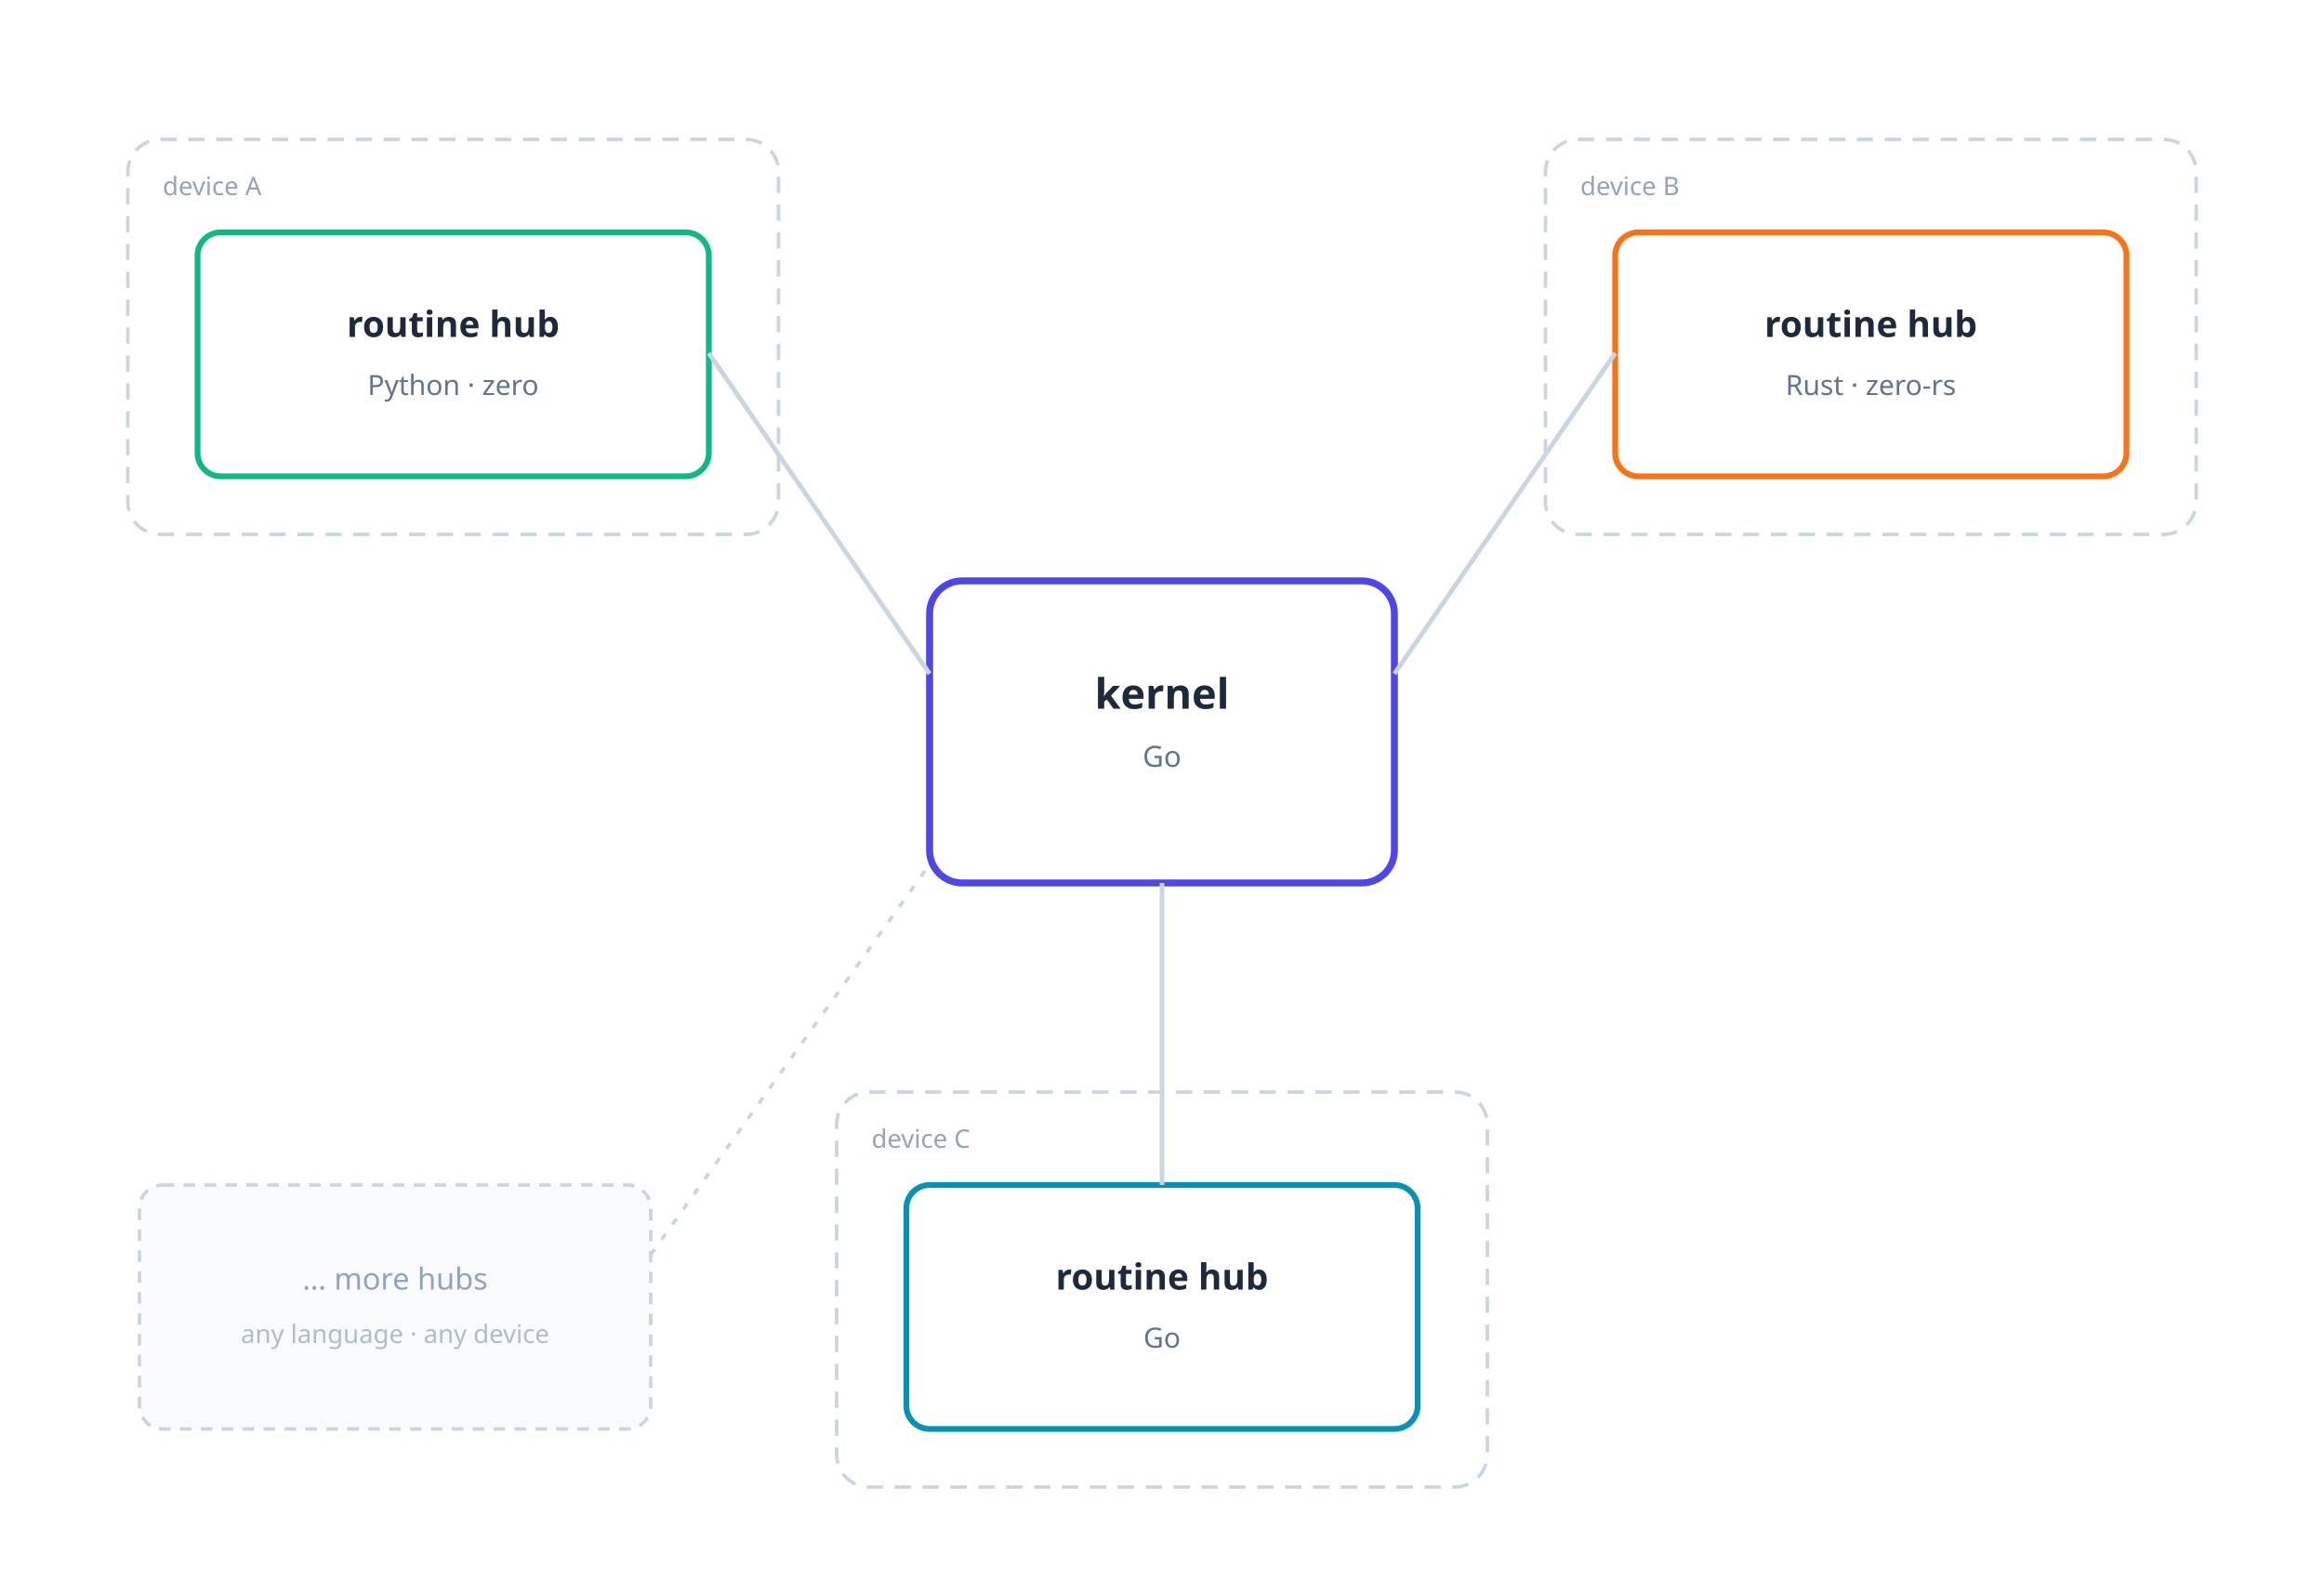
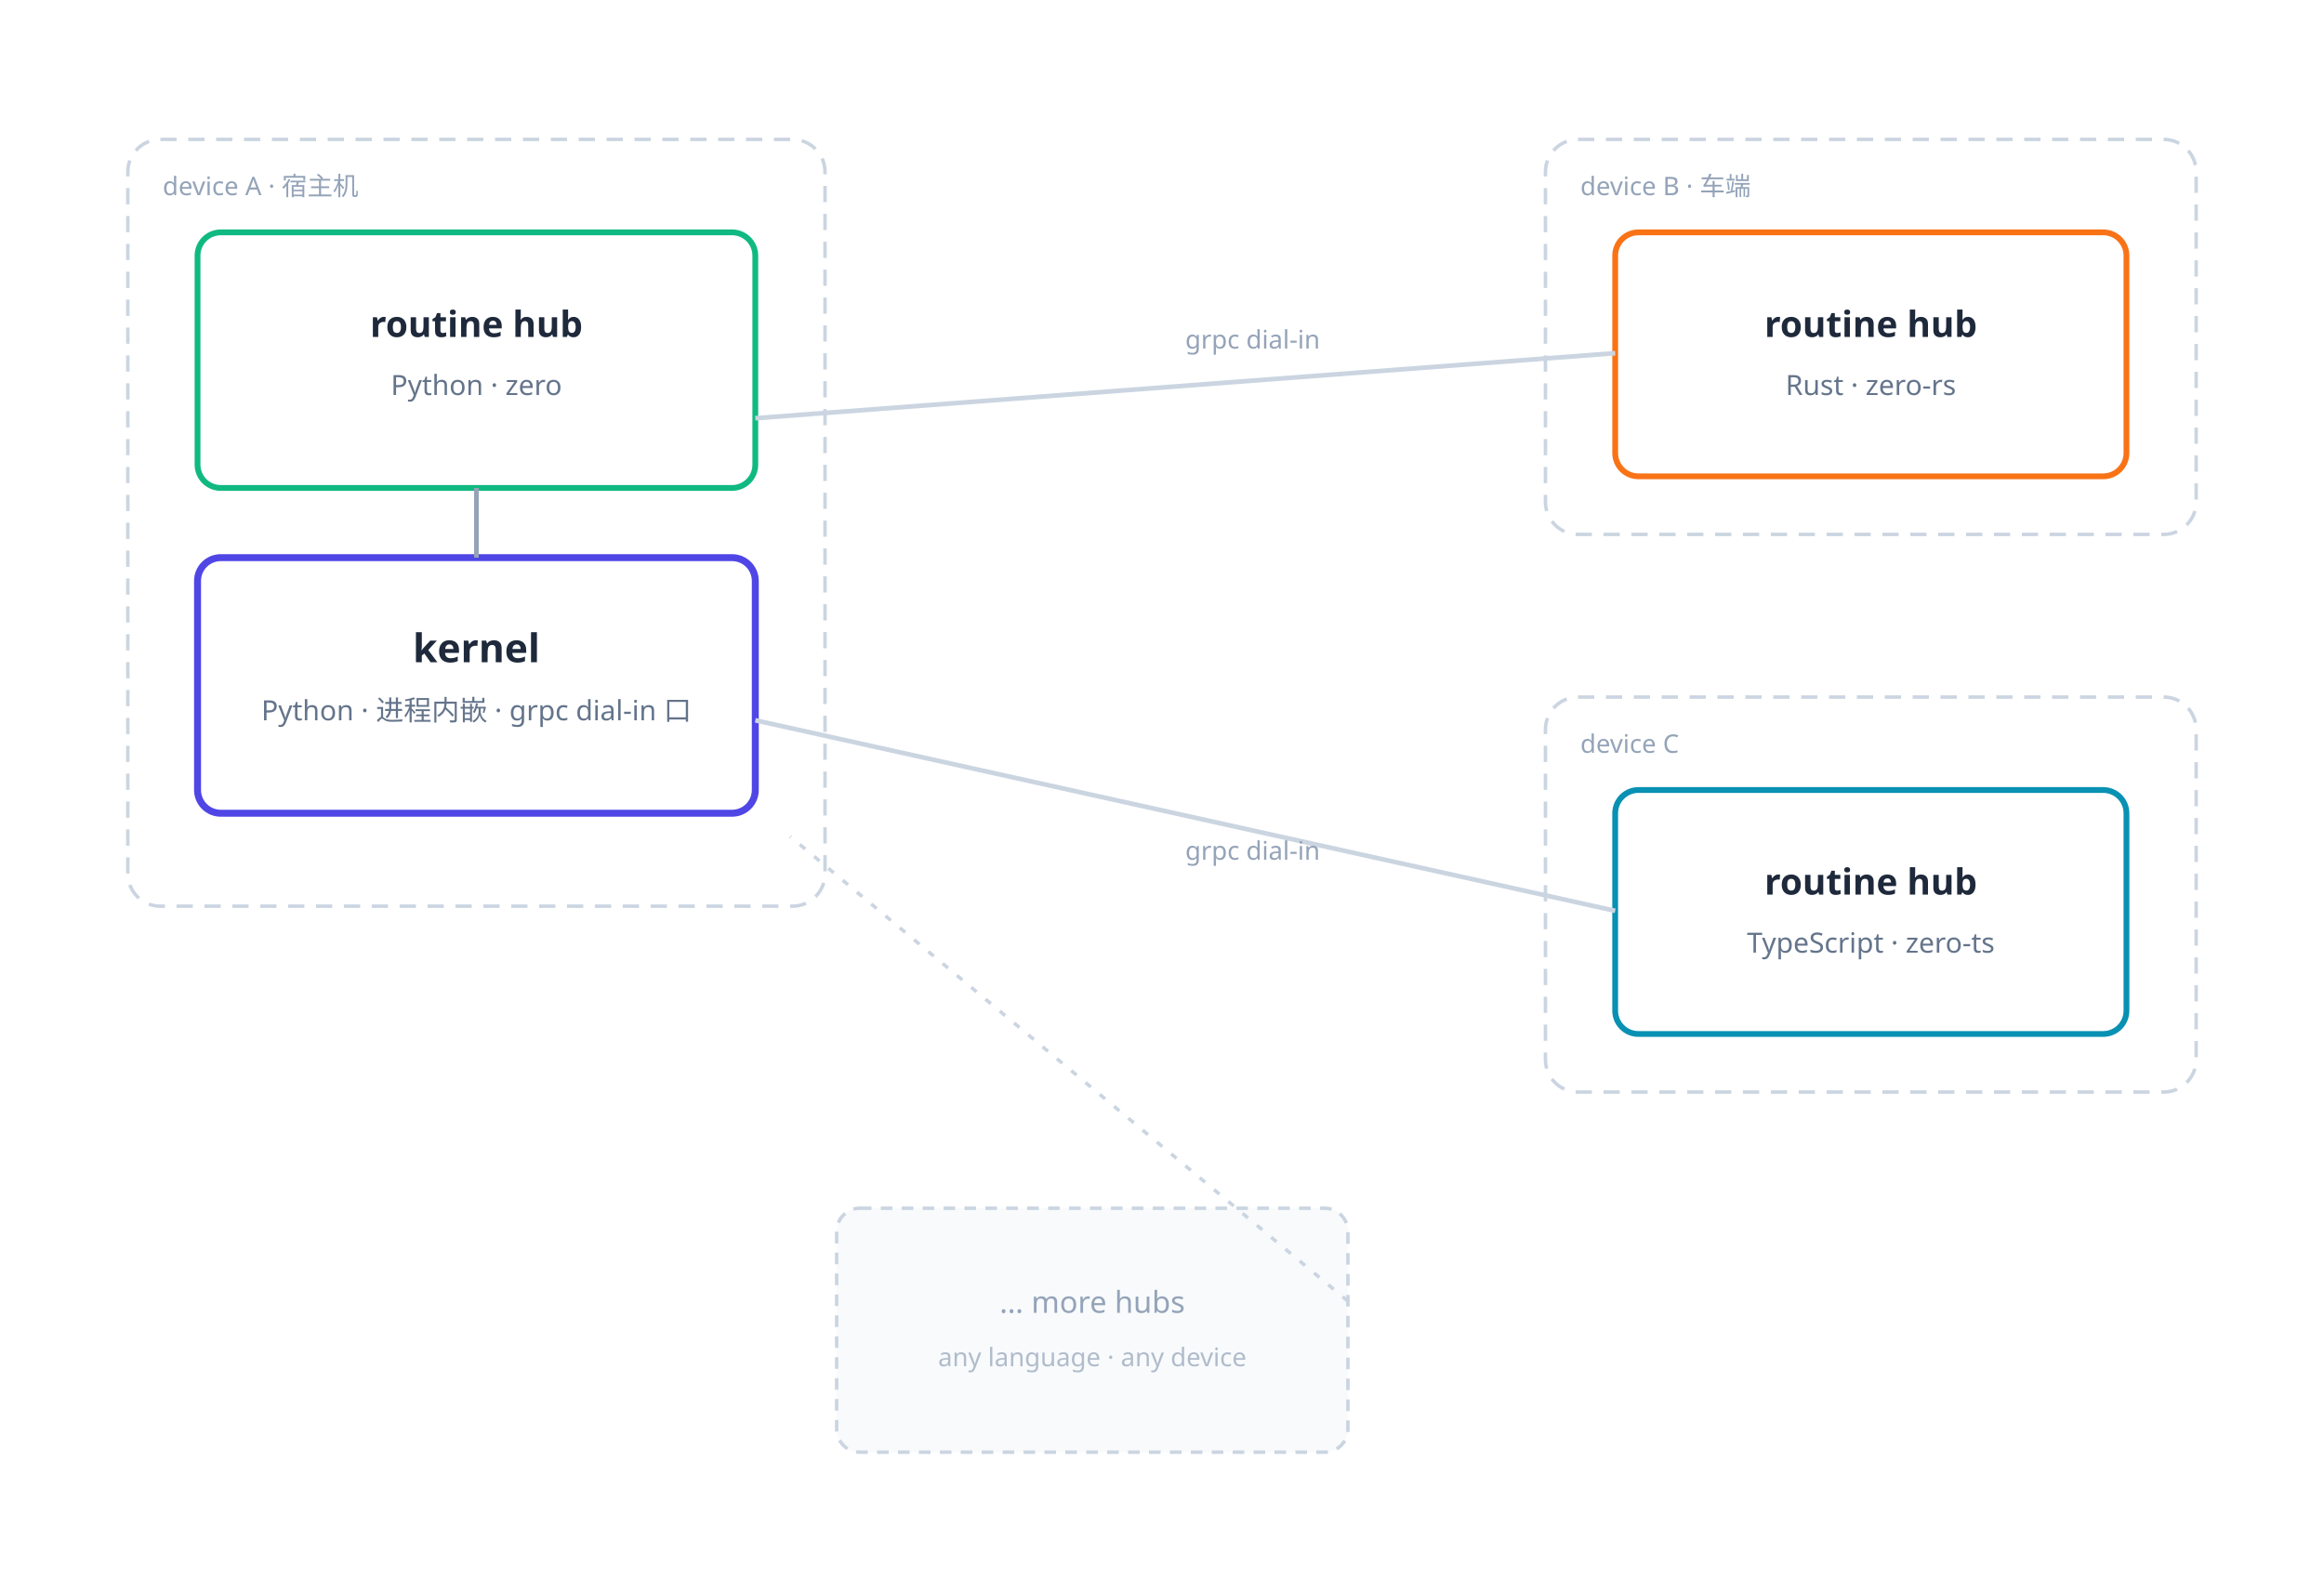
<svg xmlns="http://www.w3.org/2000/svg" viewBox="0 0 1000 680" font-family="'PingFang SC','Microsoft YaHei','Segoe UI',sans-serif">
  <rect width="1000" height="680" fill="#FFFFFF" />
-   <rect x="55" y="60" width="280" height="170" rx="14" fill="none" stroke="#CBD5E1" stroke-width="1.5" stroke-dasharray="7 5" />
-   <text x="70" y="84" font-size="11" fill="#94A3B8">device A</text>
-   <rect x="85" y="100" width="220" height="105" rx="10" fill="#FFFFFF" stroke="#10B981" stroke-width="2.5" />
-   <text x="195" y="145" text-anchor="middle" font-size="15.5" font-weight="700" fill="#1E293B">routine hub</text>
-   <text x="195" y="170" text-anchor="middle" font-size="12" fill="#64748B">Python · zero</text>
+   <rect x="55" y="60" width="300" height="330" rx="14" fill="none" stroke="#CBD5E1" stroke-width="1.5" stroke-dasharray="7 5" />
+   <text x="70" y="84" font-size="11" fill="#94A3B8">device A · 宿主机</text>
+   <rect x="85" y="100" width="240" height="110" rx="10" fill="#FFFFFF" stroke="#10B981" stroke-width="2.5" />
+   <text x="205" y="145" text-anchor="middle" font-size="15.5" font-weight="700" fill="#1E293B">routine hub</text>
+   <text x="205" y="170" text-anchor="middle" font-size="12" fill="#64748B">Python · zero</text>
+   <rect x="85" y="240" width="240" height="110" rx="10" fill="#FFFFFF" stroke="#4F46E5" stroke-width="3" />
+   <text x="205" y="285" text-anchor="middle" font-size="17" font-weight="700" fill="#1E293B">kernel</text>
+   <text x="205" y="310" text-anchor="middle" font-size="12" fill="#64748B">Python · 进程内嵌 · grpc dial-in 口</text>
+   <line x1="205" y1="210" x2="205" y2="240" stroke="#94A3B8" stroke-width="2" />
  <rect x="665" y="60" width="280" height="170" rx="14" fill="none" stroke="#CBD5E1" stroke-width="1.5" stroke-dasharray="7 5" />
-   <text x="680" y="84" font-size="11" fill="#94A3B8">device B</text>
+   <text x="680" y="84" font-size="11" fill="#94A3B8">device B · 车端</text>
  <rect x="695" y="100" width="220" height="105" rx="10" fill="#FFFFFF" stroke="#F97316" stroke-width="2.5" />
  <text x="805" y="145" text-anchor="middle" font-size="15.5" font-weight="700" fill="#1E293B">routine hub</text>
  <text x="805" y="170" text-anchor="middle" font-size="12" fill="#64748B">Rust · zero-rs</text>
-   <rect x="360" y="470" width="280" height="170" rx="14" fill="none" stroke="#CBD5E1" stroke-width="1.5" stroke-dasharray="7 5" />
-   <text x="375" y="494" font-size="11" fill="#94A3B8">device C</text>
-   <rect x="390" y="510" width="220" height="105" rx="10" fill="#FFFFFF" stroke="#0891B2" stroke-width="2.5" />
-   <text x="500" y="555" text-anchor="middle" font-size="15.5" font-weight="700" fill="#1E293B">routine hub</text>
-   <text x="500" y="580" text-anchor="middle" font-size="12" fill="#64748B">Go</text>
-   <rect x="60" y="510" width="220" height="105" rx="10" fill="#F8FAFC" stroke="#CBD5E1" stroke-width="1.5" stroke-dasharray="5 4" />
-   <text x="170" y="555" text-anchor="middle" font-size="13" fill="#94A3B8">… more hubs</text>
-   <text x="170" y="578" text-anchor="middle" font-size="11" fill="#B0BCCB">any language · any device</text>
-   <line x1="280" y1="540" x2="400" y2="372" stroke="#CBD5E1" stroke-width="1.5" stroke-dasharray="3 5" />
-   <rect x="400" y="250" width="200" height="130" rx="14" fill="#FFFFFF" stroke="#4F46E5" stroke-width="3" />
-   <text x="500" y="305" text-anchor="middle" font-size="18" font-weight="700" fill="#1E293B">kernel</text>
-   <text x="500" y="330" text-anchor="middle" font-size="12.5" fill="#64748B">Go</text>
-   <line x1="305" y1="152" x2="400" y2="290" stroke="#CBD5E1" stroke-width="2" />
-   <line x1="695" y1="152" x2="600" y2="290" stroke="#CBD5E1" stroke-width="2" />
-   <line x1="500" y1="510" x2="500" y2="380" stroke="#CBD5E1" stroke-width="2" />
+   <rect x="665" y="300" width="280" height="170" rx="14" fill="none" stroke="#CBD5E1" stroke-width="1.5" stroke-dasharray="7 5" />
+   <text x="680" y="324" font-size="11" fill="#94A3B8">device C</text>
+   <rect x="695" y="340" width="220" height="105" rx="10" fill="#FFFFFF" stroke="#0891B2" stroke-width="2.5" />
+   <text x="805" y="385" text-anchor="middle" font-size="15.5" font-weight="700" fill="#1E293B">routine hub</text>
+   <text x="805" y="410" text-anchor="middle" font-size="12" fill="#64748B">TypeScript · zero-ts</text>
+   <rect x="360" y="520" width="220" height="105" rx="10" fill="#F8FAFC" stroke="#CBD5E1" stroke-width="1.5" stroke-dasharray="5 4" />
+   <text x="470" y="565" text-anchor="middle" font-size="13" fill="#94A3B8">… more hubs</text>
+   <text x="470" y="588" text-anchor="middle" font-size="11" fill="#B0BCCB">any language · any device</text>
+   <line x1="695" y1="152" x2="325" y2="180" stroke="#CBD5E1" stroke-width="2" />
+   <text x="510" y="150" font-size="11" fill="#94A3B8">grpc dial-in</text>
+   <line x1="695" y1="392" x2="325" y2="310" stroke="#CBD5E1" stroke-width="2" />
+   <text x="510" y="370" font-size="11" fill="#94A3B8">grpc dial-in</text>
+   <line x1="580" y1="560" x2="340" y2="360" stroke="#CBD5E1" stroke-width="1.5" stroke-dasharray="3 5" />
</svg>
